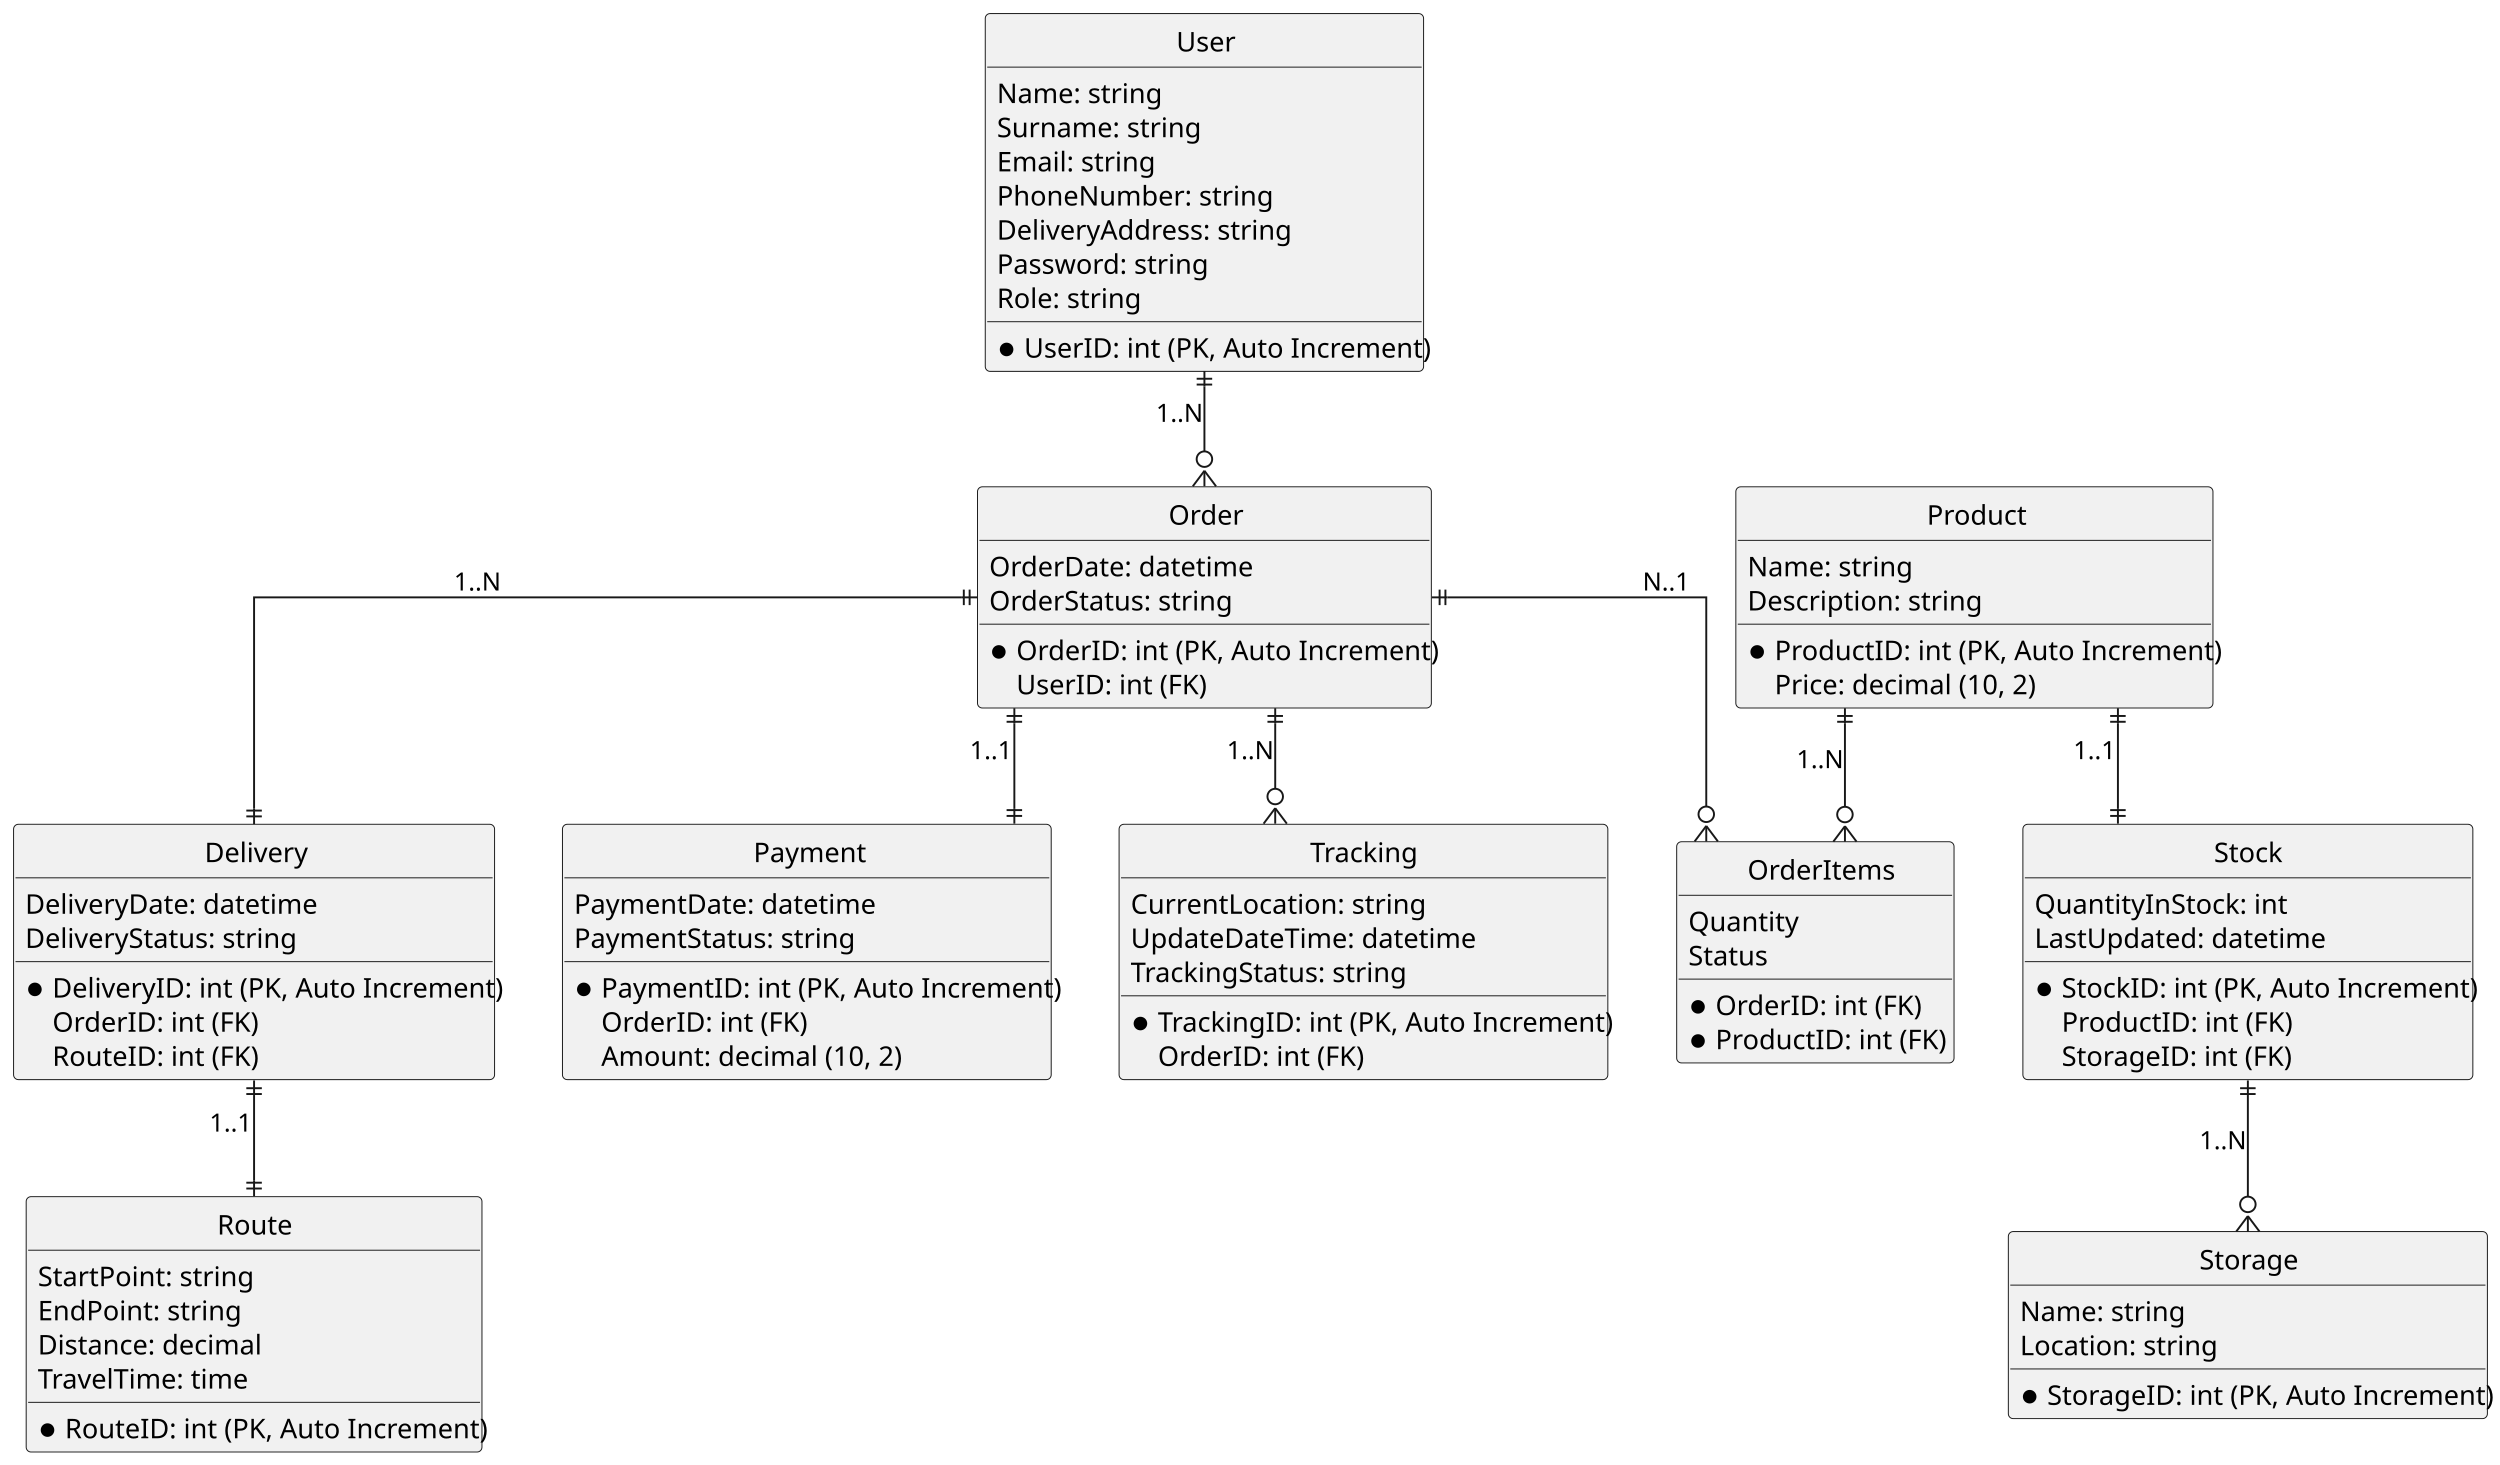
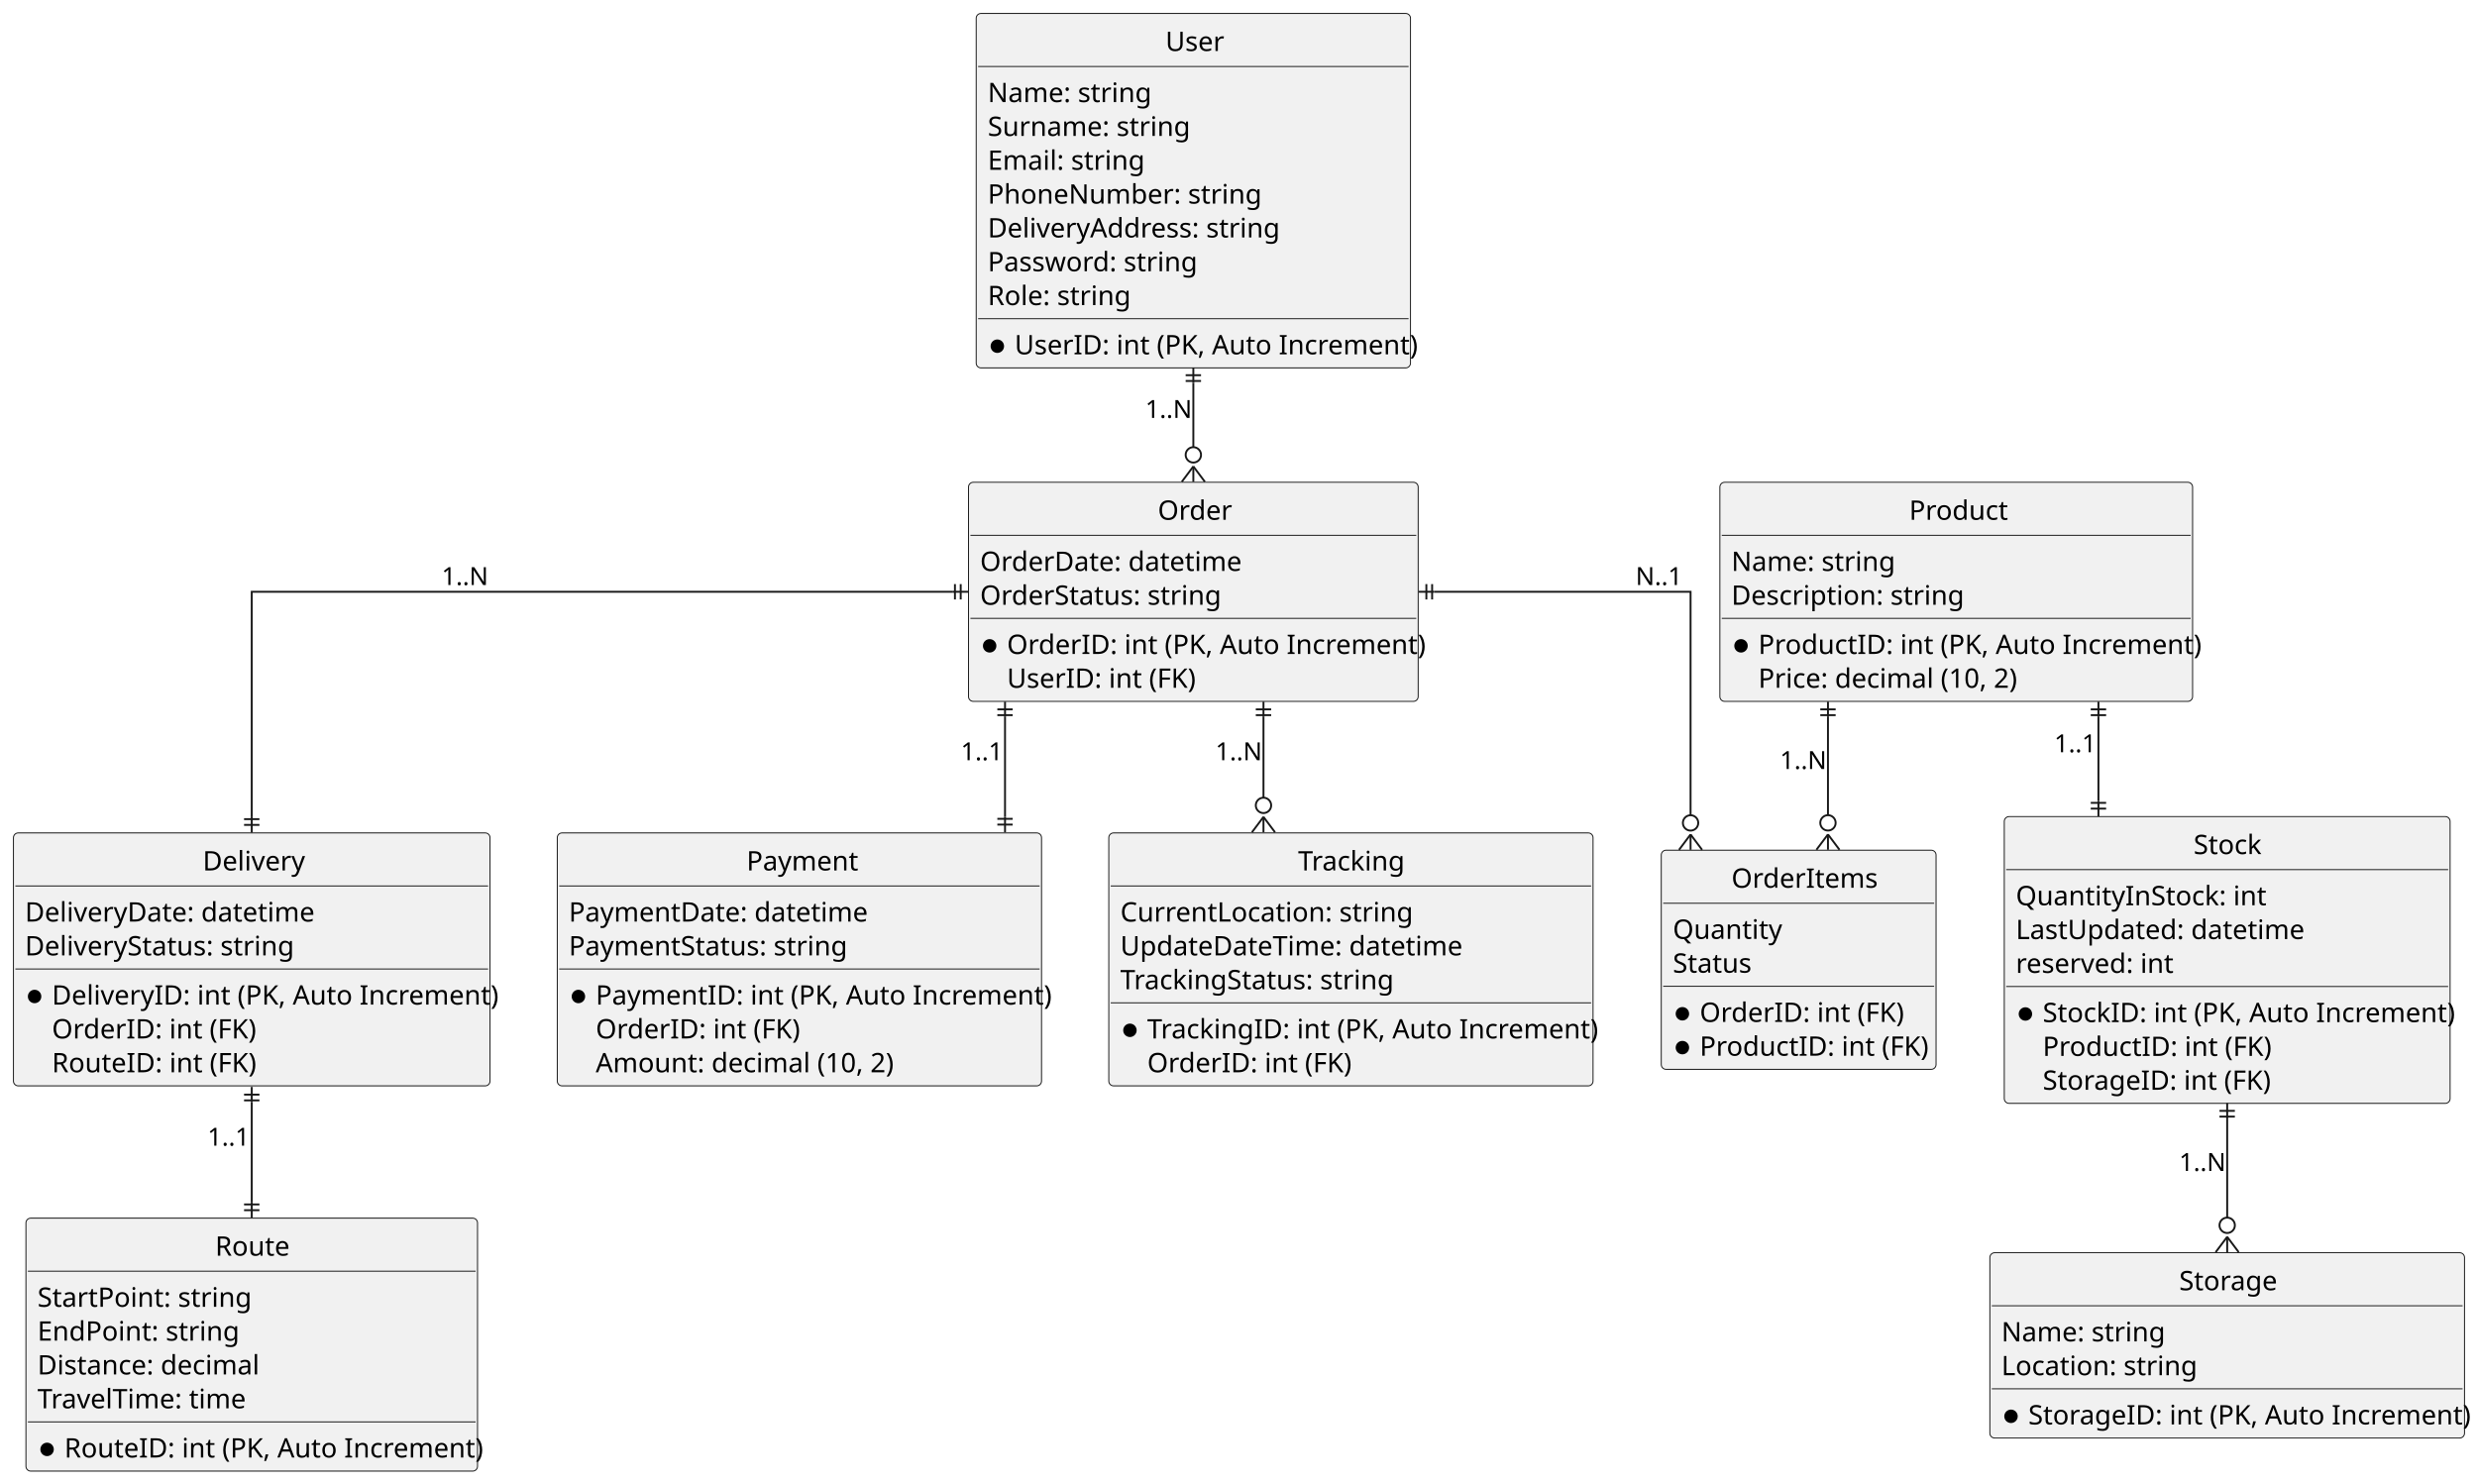
- <svg xmlns="http://www.w3.org/2000/svg" contentStyleType="text/css" height="755px" preserveAspectRatio="none" style="width:1289px;height:755px;background:#FFFFFF;" version="1.1" viewBox="0 0 1289 755" width="1289px" zoomAndPan="magnify">
+ <svg xmlns="http://www.w3.org/2000/svg" contentStyleType="text/css" height="772px" preserveAspectRatio="none" style="width:1289px;height:772px;background:#FFFFFF;" version="1.1" viewBox="0 0 1289 772" width="1289px" zoomAndPan="magnify">
  <defs />
  <g>
    <g id="elem_User">
      <rect codeLine="6" fill="#F1F1F1" height="184.484" id="User" rx="2.5" ry="2.5" style="stroke:#181818;stroke-width:0.5;" width="226" x="508" y="7" />
      <text fill="#000000" font-family="sans-serif" font-size="14" lengthAdjust="spacing" textLength="29" x="606.5" y="26.533">User</text>
      <line style="stroke:#181818;stroke-width:0.5;" x1="509" x2="733" y1="34.609" y2="34.609" />
      <text fill="#000000" font-family="sans-serif" font-size="14" lengthAdjust="spacing" textLength="79" x="514" y="53.143">Name: string</text>
      <text fill="#000000" font-family="sans-serif" font-size="14" lengthAdjust="spacing" textLength="100" x="514" y="70.752">Surname: string</text>
      <text fill="#000000" font-family="sans-serif" font-size="14" lengthAdjust="spacing" textLength="77" x="514" y="88.361">Email: string</text>
      <text fill="#000000" font-family="sans-serif" font-size="14" lengthAdjust="spacing" textLength="133" x="514" y="105.971">PhoneNumber: string</text>
      <text fill="#000000" font-family="sans-serif" font-size="14" lengthAdjust="spacing" textLength="146" x="514" y="123.58">DeliveryAddress: string</text>
      <text fill="#000000" font-family="sans-serif" font-size="14" lengthAdjust="spacing" textLength="104" x="514" y="141.19">Password: string</text>
      <text fill="#000000" font-family="sans-serif" font-size="14" lengthAdjust="spacing" textLength="72" x="514" y="158.799">Role: string</text>
      <line style="stroke:#181818;stroke-width:0.5;" x1="509" x2="733" y1="165.875" y2="165.875" />
      <ellipse cx="519" cy="180.18" fill="#000000" rx="3" ry="3" style="stroke:#000000;stroke-width:1.0;" />
      <text fill="#000000" font-family="sans-serif" font-size="14" lengthAdjust="spacing" textLength="200" x="528" y="184.408">UserID: int (PK, Auto Increment)</text>
    </g>
    <g id="elem_Order">
      <rect codeLine="17" fill="#F1F1F1" height="114.047" id="Order" rx="2.5" ry="2.5" style="stroke:#181818;stroke-width:0.5;" width="234" x="504" y="251" />
      <text fill="#000000" font-family="sans-serif" font-size="14" lengthAdjust="spacing" textLength="37" x="602.5" y="270.533">Order</text>
      <line style="stroke:#181818;stroke-width:0.5;" x1="505" x2="737" y1="278.609" y2="278.609" />
      <text fill="#000000" font-family="sans-serif" font-size="14" lengthAdjust="spacing" textLength="129" x="510" y="297.143">OrderDate: datetime</text>
      <text fill="#000000" font-family="sans-serif" font-size="14" lengthAdjust="spacing" textLength="120" x="510" y="314.752">OrderStatus: string</text>
      <line style="stroke:#181818;stroke-width:0.5;" x1="505" x2="737" y1="321.828" y2="321.828" />
      <ellipse cx="515" cy="336.133" fill="#000000" rx="3" ry="3" style="stroke:#000000;stroke-width:1.0;" />
      <text fill="#000000" font-family="sans-serif" font-size="14" lengthAdjust="spacing" textLength="208" x="524" y="340.361">OrderID: int (PK, Auto Increment)</text>
      <text fill="#000000" font-family="sans-serif" font-size="14" lengthAdjust="spacing" textLength="97" x="524" y="357.971">UserID: int (FK)</text>
    </g>
    <g id="elem_Product">
      <rect codeLine="24" fill="#F1F1F1" height="114.047" id="Product" rx="2.5" ry="2.5" style="stroke:#181818;stroke-width:0.5;" width="246" x="895" y="251" />
      <text fill="#000000" font-family="sans-serif" font-size="14" lengthAdjust="spacing" textLength="49" x="993.5" y="270.533">Product</text>
      <line style="stroke:#181818;stroke-width:0.5;" x1="896" x2="1140" y1="278.609" y2="278.609" />
      <text fill="#000000" font-family="sans-serif" font-size="14" lengthAdjust="spacing" textLength="79" x="901" y="297.143">Name: string</text>
      <text fill="#000000" font-family="sans-serif" font-size="14" lengthAdjust="spacing" textLength="114" x="901" y="314.752">Description: string</text>
      <line style="stroke:#181818;stroke-width:0.5;" x1="896" x2="1140" y1="321.828" y2="321.828" />
      <ellipse cx="906" cy="336.133" fill="#000000" rx="3" ry="3" style="stroke:#000000;stroke-width:1.0;" />
      <text fill="#000000" font-family="sans-serif" font-size="14" lengthAdjust="spacing" textLength="220" x="915" y="340.361">ProductID: int (PK, Auto Increment)</text>
      <text fill="#000000" font-family="sans-serif" font-size="14" lengthAdjust="spacing" textLength="134" x="915" y="357.971">Price: decimal (10, 2)</text>
    </g>
    <g id="elem_Delivery">
-       <rect codeLine="31" fill="#F1F1F1" height="131.656" id="Delivery" rx="2.5" ry="2.5" style="stroke:#181818;stroke-width:0.5;" width="248" x="7" y="425" />
-       <text fill="#000000" font-family="sans-serif" font-size="14" lengthAdjust="spacing" textLength="51" x="105.5" y="444.533">Delivery</text>
-       <line style="stroke:#181818;stroke-width:0.5;" x1="8" x2="254" y1="452.609" y2="452.609" />
-       <text fill="#000000" font-family="sans-serif" font-size="14" lengthAdjust="spacing" textLength="143" x="13" y="471.143">DeliveryDate: datetime</text>
-       <text fill="#000000" font-family="sans-serif" font-size="14" lengthAdjust="spacing" textLength="134" x="13" y="488.752">DeliveryStatus: string</text>
-       <line style="stroke:#181818;stroke-width:0.5;" x1="8" x2="254" y1="495.828" y2="495.828" />
-       <ellipse cx="18" cy="510.133" fill="#000000" rx="3" ry="3" style="stroke:#000000;stroke-width:1.0;" />
-       <text fill="#000000" font-family="sans-serif" font-size="14" lengthAdjust="spacing" textLength="222" x="27" y="514.361">DeliveryID: int (PK, Auto Increment)</text>
-       <text fill="#000000" font-family="sans-serif" font-size="14" lengthAdjust="spacing" textLength="105" x="27" y="531.971">OrderID: int (FK)</text>
-       <text fill="#000000" font-family="sans-serif" font-size="14" lengthAdjust="spacing" textLength="106" x="27" y="549.58">RouteID: int (FK)</text>
+       <rect codeLine="31" fill="#F1F1F1" height="131.656" id="Delivery" rx="2.5" ry="2.5" style="stroke:#181818;stroke-width:0.5;" width="248" x="7" y="433.5" />
+       <text fill="#000000" font-family="sans-serif" font-size="14" lengthAdjust="spacing" textLength="51" x="105.5" y="453.033">Delivery</text>
+       <line style="stroke:#181818;stroke-width:0.5;" x1="8" x2="254" y1="461.109" y2="461.109" />
+       <text fill="#000000" font-family="sans-serif" font-size="14" lengthAdjust="spacing" textLength="143" x="13" y="479.643">DeliveryDate: datetime</text>
+       <text fill="#000000" font-family="sans-serif" font-size="14" lengthAdjust="spacing" textLength="134" x="13" y="497.252">DeliveryStatus: string</text>
+       <line style="stroke:#181818;stroke-width:0.5;" x1="8" x2="254" y1="504.328" y2="504.328" />
+       <ellipse cx="18" cy="518.633" fill="#000000" rx="3" ry="3" style="stroke:#000000;stroke-width:1.0;" />
+       <text fill="#000000" font-family="sans-serif" font-size="14" lengthAdjust="spacing" textLength="222" x="27" y="522.861">DeliveryID: int (PK, Auto Increment)</text>
+       <text fill="#000000" font-family="sans-serif" font-size="14" lengthAdjust="spacing" textLength="105" x="27" y="540.471">OrderID: int (FK)</text>
+       <text fill="#000000" font-family="sans-serif" font-size="14" lengthAdjust="spacing" textLength="106" x="27" y="558.08">RouteID: int (FK)</text>
    </g>
    <g id="elem_Route">
-       <rect codeLine="39" fill="#F1F1F1" height="131.656" id="Route" rx="2.5" ry="2.5" style="stroke:#181818;stroke-width:0.5;" width="235" x="13.5" y="617" />
-       <text fill="#000000" font-family="sans-serif" font-size="14" lengthAdjust="spacing" textLength="38" x="112" y="636.533">Route</text>
-       <line style="stroke:#181818;stroke-width:0.5;" x1="14.5" x2="247.5" y1="644.609" y2="644.609" />
-       <text fill="#000000" font-family="sans-serif" font-size="14" lengthAdjust="spacing" textLength="105" x="19.5" y="663.143">StartPoint: string</text>
-       <text fill="#000000" font-family="sans-serif" font-size="14" lengthAdjust="spacing" textLength="100" x="19.5" y="680.752">EndPoint: string</text>
-       <text fill="#000000" font-family="sans-serif" font-size="14" lengthAdjust="spacing" textLength="111" x="19.5" y="698.361">Distance: decimal</text>
-       <text fill="#000000" font-family="sans-serif" font-size="14" lengthAdjust="spacing" textLength="105" x="19.5" y="715.971">TravelTime: time</text>
-       <line style="stroke:#181818;stroke-width:0.5;" x1="14.5" x2="247.5" y1="723.047" y2="723.047" />
-       <ellipse cx="24.5" cy="737.352" fill="#000000" rx="3" ry="3" style="stroke:#000000;stroke-width:1.0;" />
-       <text fill="#000000" font-family="sans-serif" font-size="14" lengthAdjust="spacing" textLength="209" x="33.5" y="741.58">RouteID: int (PK, Auto Increment)</text>
+       <rect codeLine="39" fill="#F1F1F1" height="131.656" id="Route" rx="2.5" ry="2.5" style="stroke:#181818;stroke-width:0.5;" width="235" x="13.5" y="634" />
+       <text fill="#000000" font-family="sans-serif" font-size="14" lengthAdjust="spacing" textLength="38" x="112" y="653.533">Route</text>
+       <line style="stroke:#181818;stroke-width:0.5;" x1="14.5" x2="247.5" y1="661.609" y2="661.609" />
+       <text fill="#000000" font-family="sans-serif" font-size="14" lengthAdjust="spacing" textLength="105" x="19.5" y="680.143">StartPoint: string</text>
+       <text fill="#000000" font-family="sans-serif" font-size="14" lengthAdjust="spacing" textLength="100" x="19.5" y="697.752">EndPoint: string</text>
+       <text fill="#000000" font-family="sans-serif" font-size="14" lengthAdjust="spacing" textLength="111" x="19.5" y="715.361">Distance: decimal</text>
+       <text fill="#000000" font-family="sans-serif" font-size="14" lengthAdjust="spacing" textLength="105" x="19.5" y="732.971">TravelTime: time</text>
+       <line style="stroke:#181818;stroke-width:0.5;" x1="14.5" x2="247.5" y1="740.047" y2="740.047" />
+       <ellipse cx="24.5" cy="754.352" fill="#000000" rx="3" ry="3" style="stroke:#000000;stroke-width:1.0;" />
+       <text fill="#000000" font-family="sans-serif" font-size="14" lengthAdjust="spacing" textLength="209" x="33.5" y="758.58">RouteID: int (PK, Auto Increment)</text>
    </g>
    <g id="elem_Storage">
-       <rect codeLine="47" fill="#F1F1F1" height="96.438" id="Storage" rx="2.5" ry="2.5" style="stroke:#181818;stroke-width:0.5;" width="247" x="1035.5" y="635" />
-       <text fill="#000000" font-family="sans-serif" font-size="14" lengthAdjust="spacing" textLength="50" x="1134" y="654.533">Storage</text>
-       <line style="stroke:#181818;stroke-width:0.5;" x1="1036.5" x2="1281.5" y1="662.609" y2="662.609" />
-       <text fill="#000000" font-family="sans-serif" font-size="14" lengthAdjust="spacing" textLength="79" x="1041.5" y="681.143">Name: string</text>
-       <text fill="#000000" font-family="sans-serif" font-size="14" lengthAdjust="spacing" textLength="97" x="1041.5" y="698.752">Location: string</text>
-       <line style="stroke:#181818;stroke-width:0.5;" x1="1036.5" x2="1281.5" y1="705.828" y2="705.828" />
-       <ellipse cx="1046.5" cy="720.133" fill="#000000" rx="3" ry="3" style="stroke:#000000;stroke-width:1.0;" />
-       <text fill="#000000" font-family="sans-serif" font-size="14" lengthAdjust="spacing" textLength="221" x="1055.5" y="724.361">StorageID: int (PK, Auto Increment)</text>
+       <rect codeLine="47" fill="#F1F1F1" height="96.438" id="Storage" rx="2.5" ry="2.5" style="stroke:#181818;stroke-width:0.5;" width="247" x="1035.5" y="652" />
+       <text fill="#000000" font-family="sans-serif" font-size="14" lengthAdjust="spacing" textLength="50" x="1134" y="671.533">Storage</text>
+       <line style="stroke:#181818;stroke-width:0.5;" x1="1036.5" x2="1281.5" y1="679.609" y2="679.609" />
+       <text fill="#000000" font-family="sans-serif" font-size="14" lengthAdjust="spacing" textLength="79" x="1041.5" y="698.143">Name: string</text>
+       <text fill="#000000" font-family="sans-serif" font-size="14" lengthAdjust="spacing" textLength="97" x="1041.5" y="715.752">Location: string</text>
+       <line style="stroke:#181818;stroke-width:0.5;" x1="1036.5" x2="1281.5" y1="722.828" y2="722.828" />
+       <ellipse cx="1046.5" cy="737.133" fill="#000000" rx="3" ry="3" style="stroke:#000000;stroke-width:1.0;" />
+       <text fill="#000000" font-family="sans-serif" font-size="14" lengthAdjust="spacing" textLength="221" x="1055.5" y="741.361">StorageID: int (PK, Auto Increment)</text>
    </g>
    <g id="elem_Payment">
-       <rect codeLine="53" fill="#F1F1F1" height="131.656" id="Payment" rx="2.5" ry="2.5" style="stroke:#181818;stroke-width:0.5;" width="252" x="290" y="425" />
-       <text fill="#000000" font-family="sans-serif" font-size="14" lengthAdjust="spacing" textLength="55" x="388.5" y="444.533">Payment</text>
-       <line style="stroke:#181818;stroke-width:0.5;" x1="291" x2="541" y1="452.609" y2="452.609" />
-       <text fill="#000000" font-family="sans-serif" font-size="14" lengthAdjust="spacing" textLength="147" x="296" y="471.143">PaymentDate: datetime</text>
-       <text fill="#000000" font-family="sans-serif" font-size="14" lengthAdjust="spacing" textLength="138" x="296" y="488.752">PaymentStatus: string</text>
-       <line style="stroke:#181818;stroke-width:0.5;" x1="291" x2="541" y1="495.828" y2="495.828" />
-       <ellipse cx="301" cy="510.133" fill="#000000" rx="3" ry="3" style="stroke:#000000;stroke-width:1.0;" />
-       <text fill="#000000" font-family="sans-serif" font-size="14" lengthAdjust="spacing" textLength="226" x="310" y="514.361">PaymentID: int (PK, Auto Increment)</text>
-       <text fill="#000000" font-family="sans-serif" font-size="14" lengthAdjust="spacing" textLength="105" x="310" y="531.971">OrderID: int (FK)</text>
-       <text fill="#000000" font-family="sans-serif" font-size="14" lengthAdjust="spacing" textLength="150" x="310" y="549.58">Amount: decimal (10, 2)</text>
+       <rect codeLine="53" fill="#F1F1F1" height="131.656" id="Payment" rx="2.5" ry="2.5" style="stroke:#181818;stroke-width:0.5;" width="252" x="290" y="433.5" />
+       <text fill="#000000" font-family="sans-serif" font-size="14" lengthAdjust="spacing" textLength="55" x="388.5" y="453.033">Payment</text>
+       <line style="stroke:#181818;stroke-width:0.5;" x1="291" x2="541" y1="461.109" y2="461.109" />
+       <text fill="#000000" font-family="sans-serif" font-size="14" lengthAdjust="spacing" textLength="147" x="296" y="479.643">PaymentDate: datetime</text>
+       <text fill="#000000" font-family="sans-serif" font-size="14" lengthAdjust="spacing" textLength="138" x="296" y="497.252">PaymentStatus: string</text>
+       <line style="stroke:#181818;stroke-width:0.5;" x1="291" x2="541" y1="504.328" y2="504.328" />
+       <ellipse cx="301" cy="518.633" fill="#000000" rx="3" ry="3" style="stroke:#000000;stroke-width:1.0;" />
+       <text fill="#000000" font-family="sans-serif" font-size="14" lengthAdjust="spacing" textLength="226" x="310" y="522.861">PaymentID: int (PK, Auto Increment)</text>
+       <text fill="#000000" font-family="sans-serif" font-size="14" lengthAdjust="spacing" textLength="105" x="310" y="540.471">OrderID: int (FK)</text>
+       <text fill="#000000" font-family="sans-serif" font-size="14" lengthAdjust="spacing" textLength="150" x="310" y="558.08">Amount: decimal (10, 2)</text>
    </g>
    <g id="elem_Tracking">
-       <rect codeLine="61" fill="#F1F1F1" height="131.656" id="Tracking" rx="2.5" ry="2.5" style="stroke:#181818;stroke-width:0.5;" width="252" x="577" y="425" />
-       <text fill="#000000" font-family="sans-serif" font-size="14" lengthAdjust="spacing" textLength="55" x="675.5" y="444.533">Tracking</text>
-       <line style="stroke:#181818;stroke-width:0.5;" x1="578" x2="828" y1="452.609" y2="452.609" />
-       <text fill="#000000" font-family="sans-serif" font-size="14" lengthAdjust="spacing" textLength="145" x="583" y="471.143">CurrentLocation: string</text>
-       <text fill="#000000" font-family="sans-serif" font-size="14" lengthAdjust="spacing" textLength="168" x="583" y="488.752">UpdateDateTime: datetime</text>
-       <text fill="#000000" font-family="sans-serif" font-size="14" lengthAdjust="spacing" textLength="138" x="583" y="506.361">TrackingStatus: string</text>
-       <line style="stroke:#181818;stroke-width:0.5;" x1="578" x2="828" y1="513.438" y2="513.438" />
-       <ellipse cx="588" cy="527.742" fill="#000000" rx="3" ry="3" style="stroke:#000000;stroke-width:1.0;" />
-       <text fill="#000000" font-family="sans-serif" font-size="14" lengthAdjust="spacing" textLength="226" x="597" y="531.971">TrackingID: int (PK, Auto Increment)</text>
-       <text fill="#000000" font-family="sans-serif" font-size="14" lengthAdjust="spacing" textLength="105" x="597" y="549.58">OrderID: int (FK)</text>
+       <rect codeLine="61" fill="#F1F1F1" height="131.656" id="Tracking" rx="2.5" ry="2.5" style="stroke:#181818;stroke-width:0.5;" width="252" x="577" y="433.5" />
+       <text fill="#000000" font-family="sans-serif" font-size="14" lengthAdjust="spacing" textLength="55" x="675.5" y="453.033">Tracking</text>
+       <line style="stroke:#181818;stroke-width:0.5;" x1="578" x2="828" y1="461.109" y2="461.109" />
+       <text fill="#000000" font-family="sans-serif" font-size="14" lengthAdjust="spacing" textLength="145" x="583" y="479.643">CurrentLocation: string</text>
+       <text fill="#000000" font-family="sans-serif" font-size="14" lengthAdjust="spacing" textLength="168" x="583" y="497.252">UpdateDateTime: datetime</text>
+       <text fill="#000000" font-family="sans-serif" font-size="14" lengthAdjust="spacing" textLength="138" x="583" y="514.861">TrackingStatus: string</text>
+       <line style="stroke:#181818;stroke-width:0.5;" x1="578" x2="828" y1="521.938" y2="521.938" />
+       <ellipse cx="588" cy="536.242" fill="#000000" rx="3" ry="3" style="stroke:#000000;stroke-width:1.0;" />
+       <text fill="#000000" font-family="sans-serif" font-size="14" lengthAdjust="spacing" textLength="226" x="597" y="540.471">TrackingID: int (PK, Auto Increment)</text>
+       <text fill="#000000" font-family="sans-serif" font-size="14" lengthAdjust="spacing" textLength="105" x="597" y="558.08">OrderID: int (FK)</text>
    </g>
    <g id="elem_Stock">
-       <rect codeLine="69" fill="#F1F1F1" height="131.656" id="Stock" rx="2.5" ry="2.5" style="stroke:#181818;stroke-width:0.5;" width="232" x="1043" y="425" />
+       <rect codeLine="69" fill="#F1F1F1" height="149.266" id="Stock" rx="2.5" ry="2.5" style="stroke:#181818;stroke-width:0.5;" width="232" x="1043" y="425" />
      <text fill="#000000" font-family="sans-serif" font-size="14" lengthAdjust="spacing" textLength="35" x="1141.5" y="444.533">Stock</text>
      <line style="stroke:#181818;stroke-width:0.5;" x1="1044" x2="1274" y1="452.609" y2="452.609" />
      <text fill="#000000" font-family="sans-serif" font-size="14" lengthAdjust="spacing" textLength="122" x="1049" y="471.143">QuantityInStock: int</text>
      <text fill="#000000" font-family="sans-serif" font-size="14" lengthAdjust="spacing" textLength="142" x="1049" y="488.752">LastUpdated: datetime</text>
-       <line style="stroke:#181818;stroke-width:0.5;" x1="1044" x2="1274" y1="495.828" y2="495.828" />
-       <ellipse cx="1054" cy="510.133" fill="#000000" rx="3" ry="3" style="stroke:#000000;stroke-width:1.0;" />
-       <text fill="#000000" font-family="sans-serif" font-size="14" lengthAdjust="spacing" textLength="206" x="1063" y="514.361">StockID: int (PK, Auto Increment)</text>
-       <text fill="#000000" font-family="sans-serif" font-size="14" lengthAdjust="spacing" textLength="117" x="1063" y="531.971">ProductID: int (FK)</text>
-       <text fill="#000000" font-family="sans-serif" font-size="14" lengthAdjust="spacing" textLength="118" x="1063" y="549.58">StorageID: int (FK)</text>
+       <text fill="#000000" font-family="sans-serif" font-size="14" lengthAdjust="spacing" textLength="79" x="1049" y="506.361">reserved: int</text>
+       <line style="stroke:#181818;stroke-width:0.5;" x1="1044" x2="1274" y1="513.438" y2="513.438" />
+       <ellipse cx="1054" cy="527.742" fill="#000000" rx="3" ry="3" style="stroke:#000000;stroke-width:1.0;" />
+       <text fill="#000000" font-family="sans-serif" font-size="14" lengthAdjust="spacing" textLength="206" x="1063" y="531.971">StockID: int (PK, Auto Increment)</text>
+       <text fill="#000000" font-family="sans-serif" font-size="14" lengthAdjust="spacing" textLength="117" x="1063" y="549.58">ProductID: int (FK)</text>
+       <text fill="#000000" font-family="sans-serif" font-size="14" lengthAdjust="spacing" textLength="118" x="1063" y="567.189">StorageID: int (FK)</text>
    </g>
    <g id="elem_OrderItems">
-       <rect codeLine="88" fill="#F1F1F1" height="114.047" id="OrderItems" rx="2.5" ry="2.5" style="stroke:#181818;stroke-width:0.5;" width="143" x="864.5" y="434" />
-       <text fill="#000000" font-family="sans-serif" font-size="14" lengthAdjust="spacing" textLength="70" x="901" y="453.533">OrderItems</text>
-       <line style="stroke:#181818;stroke-width:0.5;" x1="865.5" x2="1006.5" y1="461.609" y2="461.609" />
-       <text fill="#000000" font-family="sans-serif" font-size="14" lengthAdjust="spacing" textLength="53" x="870.5" y="480.143">Quantity</text>
-       <text fill="#000000" font-family="sans-serif" font-size="14" lengthAdjust="spacing" textLength="40" x="870.5" y="497.752">Status</text>
-       <line style="stroke:#181818;stroke-width:0.5;" x1="865.5" x2="1006.5" y1="504.828" y2="504.828" />
-       <ellipse cx="875.5" cy="519.133" fill="#000000" rx="3" ry="3" style="stroke:#000000;stroke-width:1.0;" />
-       <text fill="#000000" font-family="sans-serif" font-size="14" lengthAdjust="spacing" textLength="105" x="884.5" y="523.361">OrderID: int (FK)</text>
-       <ellipse cx="875.5" cy="536.742" fill="#000000" rx="3" ry="3" style="stroke:#000000;stroke-width:1.0;" />
-       <text fill="#000000" font-family="sans-serif" font-size="14" lengthAdjust="spacing" textLength="117" x="884.5" y="540.971">ProductID: int (FK)</text>
+       <rect codeLine="89" fill="#F1F1F1" height="114.047" id="OrderItems" rx="2.5" ry="2.5" style="stroke:#181818;stroke-width:0.5;" width="143" x="864.5" y="442.5" />
+       <text fill="#000000" font-family="sans-serif" font-size="14" lengthAdjust="spacing" textLength="70" x="901" y="462.033">OrderItems</text>
+       <line style="stroke:#181818;stroke-width:0.5;" x1="865.5" x2="1006.5" y1="470.109" y2="470.109" />
+       <text fill="#000000" font-family="sans-serif" font-size="14" lengthAdjust="spacing" textLength="53" x="870.5" y="488.643">Quantity</text>
+       <text fill="#000000" font-family="sans-serif" font-size="14" lengthAdjust="spacing" textLength="40" x="870.5" y="506.252">Status</text>
+       <line style="stroke:#181818;stroke-width:0.5;" x1="865.5" x2="1006.5" y1="513.328" y2="513.328" />
+       <ellipse cx="875.5" cy="527.633" fill="#000000" rx="3" ry="3" style="stroke:#000000;stroke-width:1.0;" />
+       <text fill="#000000" font-family="sans-serif" font-size="14" lengthAdjust="spacing" textLength="105" x="884.5" y="531.861">OrderID: int (FK)</text>
+       <ellipse cx="875.5" cy="545.242" fill="#000000" rx="3" ry="3" style="stroke:#000000;stroke-width:1.0;" />
+       <text fill="#000000" font-family="sans-serif" font-size="14" lengthAdjust="spacing" textLength="117" x="884.5" y="549.471">ProductID: int (FK)</text>
    </g>
    <g id="link_User_Order">
-       <path codeLine="78" d="M621,199.28 C621,219.51 621,214.36 621,232.74 " fill="none" id="User-Order" style="stroke:#181818;stroke-width:1.0;" />
+       <path codeLine="79" d="M621,199.28 C621,219.51 621,214.36 621,232.74 " fill="none" id="User-Order" style="stroke:#181818;stroke-width:1.0;" />
      <line style="stroke:#181818;stroke-width:1.0;" x1="617" x2="625" y1="195.28" y2="195.28" />
      <line style="stroke:#181818;stroke-width:1.0;" x1="617" x2="625" y1="198.28" y2="198.28" />
      <line style="stroke:#181818;stroke-width:1.0;" x1="621" x2="621" y1="199.28" y2="191.28" />
      <line style="stroke:#181818;stroke-width:1.0;" x1="621" x2="627" y1="242.74" y2="250.74" />
      <line style="stroke:#181818;stroke-width:1.0;" x1="621" x2="615" y1="242.74" y2="250.74" />
      <line style="stroke:#181818;stroke-width:1.0;" x1="621" x2="621" y1="242.74" y2="250.74" />
      <ellipse cx="621" cy="236.74" fill="none" rx="4" ry="4" style="stroke:#181818;stroke-width:1.0;" />
      <text fill="#000000" font-family="sans-serif" font-size="13" lengthAdjust="spacing" textLength="24" x="596" y="217.505">1..N</text>
    </g>
    <g id="link_Order_Delivery">
-       <path codeLine="80" d="M495.94,308 C351,308 131,308 131,308 C131,308 131,364.51 131,416.93 " fill="none" id="Order-Delivery" style="stroke:#181818;stroke-width:1.0;" />
+       <path codeLine="81" d="M495.94,308 C351,308 131,308 131,308 C131,308 131,369.98 131,425.33 " fill="none" id="Order-Delivery" style="stroke:#181818;stroke-width:1.0;" />
      <line style="stroke:#181818;stroke-width:1.0;" x1="499.94" x2="499.94" y1="304" y2="312" />
      <line style="stroke:#181818;stroke-width:1.0;" x1="496.94" x2="496.94" y1="304" y2="312" />
      <line style="stroke:#181818;stroke-width:1.0;" x1="495.94" x2="503.94" y1="308" y2="308" />
-       <line style="stroke:#181818;stroke-width:1.0;" x1="135" x2="127" y1="420.93" y2="420.93" />
-       <line style="stroke:#181818;stroke-width:1.0;" x1="135" x2="127" y1="417.93" y2="417.93" />
-       <line style="stroke:#181818;stroke-width:1.0;" x1="131" x2="131" y1="416.93" y2="424.93" />
-       <text fill="#000000" font-family="sans-serif" font-size="13" lengthAdjust="spacing" textLength="24" x="234.01" y="304.495">1..N</text>
+       <line style="stroke:#181818;stroke-width:1.0;" x1="135" x2="127" y1="429.33" y2="429.33" />
+       <line style="stroke:#181818;stroke-width:1.0;" x1="135" x2="127" y1="426.33" y2="426.33" />
+       <line style="stroke:#181818;stroke-width:1.0;" x1="131" x2="131" y1="425.33" y2="433.33" />
+       <text fill="#000000" font-family="sans-serif" font-size="13" lengthAdjust="spacing" textLength="24" x="229.81" y="304.495">1..N</text>
    </g>
    <g id="link_Delivery_Route">
-       <path codeLine="81" d="M131,565.08 C131,584.38 131,589.49 131,608.8 " fill="none" id="Delivery-Route" style="stroke:#181818;stroke-width:1.0;" />
-       <line style="stroke:#181818;stroke-width:1.0;" x1="127" x2="135" y1="561.08" y2="561.08" />
-       <line style="stroke:#181818;stroke-width:1.0;" x1="127" x2="135" y1="564.08" y2="564.08" />
-       <line style="stroke:#181818;stroke-width:1.0;" x1="131" x2="131" y1="565.08" y2="557.08" />
-       <line style="stroke:#181818;stroke-width:1.0;" x1="135" x2="127" y1="612.8" y2="612.8" />
-       <line style="stroke:#181818;stroke-width:1.0;" x1="135" x2="127" y1="609.8" y2="609.8" />
-       <line style="stroke:#181818;stroke-width:1.0;" x1="131" x2="131" y1="608.8" y2="616.8" />
-       <text fill="#000000" font-family="sans-serif" font-size="13" lengthAdjust="spacing" textLength="22" x="108" y="583.435">1..1</text>
+       <path codeLine="82" d="M131,573.71 C131,595.61 131,603.97 131,625.86 " fill="none" id="Delivery-Route" style="stroke:#181818;stroke-width:1.0;" />
+       <line style="stroke:#181818;stroke-width:1.0;" x1="127" x2="135" y1="569.71" y2="569.71" />
+       <line style="stroke:#181818;stroke-width:1.0;" x1="127" x2="135" y1="572.71" y2="572.71" />
+       <line style="stroke:#181818;stroke-width:1.0;" x1="131" x2="131" y1="573.71" y2="565.71" />
+       <line style="stroke:#181818;stroke-width:1.0;" x1="135" x2="127" y1="629.86" y2="629.86" />
+       <line style="stroke:#181818;stroke-width:1.0;" x1="135" x2="127" y1="626.86" y2="626.86" />
+       <line style="stroke:#181818;stroke-width:1.0;" x1="131" x2="131" y1="625.86" y2="633.86" />
+       <text fill="#000000" font-family="sans-serif" font-size="13" lengthAdjust="spacing" textLength="22" x="108" y="596.275">1..1</text>
    </g>
    <g id="link_Product_Stock">
-       <path codeLine="82" d="M1092,373.15 C1092,392.03 1092,397.19 1092,416.69 " fill="none" id="Product-Stock" style="stroke:#181818;stroke-width:1.0;" />
-       <line style="stroke:#181818;stroke-width:1.0;" x1="1088" x2="1096" y1="369.15" y2="369.15" />
-       <line style="stroke:#181818;stroke-width:1.0;" x1="1088" x2="1096" y1="372.15" y2="372.15" />
-       <line style="stroke:#181818;stroke-width:1.0;" x1="1092" x2="1092" y1="373.15" y2="365.15" />
-       <line style="stroke:#181818;stroke-width:1.0;" x1="1096" x2="1088" y1="420.69" y2="420.69" />
-       <line style="stroke:#181818;stroke-width:1.0;" x1="1096" x2="1088" y1="417.69" y2="417.69" />
-       <line style="stroke:#181818;stroke-width:1.0;" x1="1092" x2="1092" y1="416.69" y2="424.69" />
-       <text fill="#000000" font-family="sans-serif" font-size="13" lengthAdjust="spacing" textLength="22" x="1069" y="391.415">1..1</text>
+       <path codeLine="83" d="M1092,373.2 C1092,391.93 1092,397.03 1092,416.86 " fill="none" id="Product-Stock" style="stroke:#181818;stroke-width:1.0;" />
+       <line style="stroke:#181818;stroke-width:1.0;" x1="1088" x2="1096" y1="369.2" y2="369.2" />
+       <line style="stroke:#181818;stroke-width:1.0;" x1="1088" x2="1096" y1="372.2" y2="372.2" />
+       <line style="stroke:#181818;stroke-width:1.0;" x1="1092" x2="1092" y1="373.2" y2="365.2" />
+       <line style="stroke:#181818;stroke-width:1.0;" x1="1096" x2="1088" y1="420.86" y2="420.86" />
+       <line style="stroke:#181818;stroke-width:1.0;" x1="1096" x2="1088" y1="417.86" y2="417.86" />
+       <line style="stroke:#181818;stroke-width:1.0;" x1="1092" x2="1092" y1="416.86" y2="424.86" />
+       <text fill="#000000" font-family="sans-serif" font-size="13" lengthAdjust="spacing" textLength="22" x="1069" y="391.525">1..1</text>
    </g>
    <g id="link_Stock_Storage">
-       <path codeLine="83" d="M1159,565.08 C1159,590.68 1159,593.43 1159,616.99 " fill="none" id="Stock-Storage" style="stroke:#181818;stroke-width:1.0;" />
-       <line style="stroke:#181818;stroke-width:1.0;" x1="1155" x2="1163" y1="561.08" y2="561.08" />
-       <line style="stroke:#181818;stroke-width:1.0;" x1="1155" x2="1163" y1="564.08" y2="564.08" />
-       <line style="stroke:#181818;stroke-width:1.0;" x1="1159" x2="1159" y1="565.08" y2="557.08" />
-       <line style="stroke:#181818;stroke-width:1.0;" x1="1159" x2="1165" y1="626.99" y2="634.99" />
-       <line style="stroke:#181818;stroke-width:1.0;" x1="1159" x2="1153" y1="626.99" y2="634.99" />
-       <line style="stroke:#181818;stroke-width:1.0;" x1="1159" x2="1159" y1="626.99" y2="634.99" />
-       <ellipse cx="1159" cy="620.99" fill="none" rx="4" ry="4" style="stroke:#181818;stroke-width:1.0;" />
-       <text fill="#000000" font-family="sans-serif" font-size="13" lengthAdjust="spacing" textLength="24" x="1134" y="592.525">1..N</text>
+       <path codeLine="84" d="M1159,582.16 C1159,608.1 1159,610.49 1159,633.73 " fill="none" id="Stock-Storage" style="stroke:#181818;stroke-width:1.0;" />
+       <line style="stroke:#181818;stroke-width:1.0;" x1="1155" x2="1163" y1="578.16" y2="578.16" />
+       <line style="stroke:#181818;stroke-width:1.0;" x1="1155" x2="1163" y1="581.16" y2="581.16" />
+       <line style="stroke:#181818;stroke-width:1.0;" x1="1159" x2="1159" y1="582.16" y2="574.16" />
+       <line style="stroke:#181818;stroke-width:1.0;" x1="1159" x2="1165" y1="643.73" y2="651.73" />
+       <line style="stroke:#181818;stroke-width:1.0;" x1="1159" x2="1153" y1="643.73" y2="651.73" />
+       <line style="stroke:#181818;stroke-width:1.0;" x1="1159" x2="1159" y1="643.73" y2="651.73" />
+       <ellipse cx="1159" cy="637.73" fill="none" rx="4" ry="4" style="stroke:#181818;stroke-width:1.0;" />
+       <text fill="#000000" font-family="sans-serif" font-size="13" lengthAdjust="spacing" textLength="24" x="1134" y="609.445">1..N</text>
    </g>
    <g id="link_Order_Payment">
-       <path codeLine="84" d="M523,373.15 C523,392.03 523,397.19 523,416.69 " fill="none" id="Order-Payment" style="stroke:#181818;stroke-width:1.0;" />
-       <line style="stroke:#181818;stroke-width:1.0;" x1="519" x2="527" y1="369.15" y2="369.15" />
-       <line style="stroke:#181818;stroke-width:1.0;" x1="519" x2="527" y1="372.15" y2="372.15" />
-       <line style="stroke:#181818;stroke-width:1.0;" x1="523" x2="523" y1="373.15" y2="365.15" />
-       <line style="stroke:#181818;stroke-width:1.0;" x1="527" x2="519" y1="420.69" y2="420.69" />
-       <line style="stroke:#181818;stroke-width:1.0;" x1="527" x2="519" y1="417.69" y2="417.69" />
-       <line style="stroke:#181818;stroke-width:1.0;" x1="523" x2="523" y1="416.69" y2="424.69" />
-       <text fill="#000000" font-family="sans-serif" font-size="13" lengthAdjust="spacing" textLength="22" x="500" y="391.415">1..1</text>
+       <path codeLine="85" d="M523,373.2 C523,394.58 523,403.04 523,425.17 " fill="none" id="Order-Payment" style="stroke:#181818;stroke-width:1.0;" />
+       <line style="stroke:#181818;stroke-width:1.0;" x1="519" x2="527" y1="369.2" y2="369.2" />
+       <line style="stroke:#181818;stroke-width:1.0;" x1="519" x2="527" y1="372.2" y2="372.2" />
+       <line style="stroke:#181818;stroke-width:1.0;" x1="523" x2="523" y1="373.2" y2="365.2" />
+       <line style="stroke:#181818;stroke-width:1.0;" x1="527" x2="519" y1="429.17" y2="429.17" />
+       <line style="stroke:#181818;stroke-width:1.0;" x1="527" x2="519" y1="426.17" y2="426.17" />
+       <line style="stroke:#181818;stroke-width:1.0;" x1="523" x2="523" y1="425.17" y2="433.17" />
+       <text fill="#000000" font-family="sans-serif" font-size="13" lengthAdjust="spacing" textLength="22" x="500" y="395.685">1..1</text>
    </g>
    <g id="link_Order_Tracking">
-       <path codeLine="85" d="M657.5,373.15 C657.5,392.03 657.5,387.19 657.5,406.69 " fill="none" id="Order-Tracking" style="stroke:#181818;stroke-width:1.0;" />
-       <line style="stroke:#181818;stroke-width:1.0;" x1="653.5" x2="661.5" y1="369.15" y2="369.15" />
-       <line style="stroke:#181818;stroke-width:1.0;" x1="653.5" x2="661.5" y1="372.15" y2="372.15" />
-       <line style="stroke:#181818;stroke-width:1.0;" x1="657.5" x2="657.5" y1="373.15" y2="365.15" />
-       <line style="stroke:#181818;stroke-width:1.0;" x1="657.5" x2="663.5" y1="416.69" y2="424.69" />
-       <line style="stroke:#181818;stroke-width:1.0;" x1="657.5" x2="651.5" y1="416.69" y2="424.69" />
-       <line style="stroke:#181818;stroke-width:1.0;" x1="657.5" x2="657.5" y1="416.69" y2="424.69" />
-       <ellipse cx="657.5" cy="410.69" fill="none" rx="4" ry="4" style="stroke:#181818;stroke-width:1.0;" />
-       <text fill="#000000" font-family="sans-serif" font-size="13" lengthAdjust="spacing" textLength="24" x="632.5" y="391.415">1..N</text>
+       <path codeLine="86" d="M657.5,373.2 C657.5,394.58 657.5,393.04 657.5,415.17 " fill="none" id="Order-Tracking" style="stroke:#181818;stroke-width:1.0;" />
+       <line style="stroke:#181818;stroke-width:1.0;" x1="653.5" x2="661.5" y1="369.2" y2="369.2" />
+       <line style="stroke:#181818;stroke-width:1.0;" x1="653.5" x2="661.5" y1="372.2" y2="372.2" />
+       <line style="stroke:#181818;stroke-width:1.0;" x1="657.5" x2="657.5" y1="373.2" y2="365.2" />
+       <line style="stroke:#181818;stroke-width:1.0;" x1="657.5" x2="663.5" y1="425.17" y2="433.17" />
+       <line style="stroke:#181818;stroke-width:1.0;" x1="657.5" x2="651.5" y1="425.17" y2="433.17" />
+       <line style="stroke:#181818;stroke-width:1.0;" x1="657.5" x2="657.5" y1="425.17" y2="433.17" />
+       <ellipse cx="657.5" cy="419.17" fill="none" rx="4" ry="4" style="stroke:#181818;stroke-width:1.0;" />
+       <text fill="#000000" font-family="sans-serif" font-size="13" lengthAdjust="spacing" textLength="24" x="632.5" y="395.685">1..N</text>
    </g>
    <g id="link_Order_OrderItems">
-       <path codeLine="95" d="M746.26,308 C814.72,308 879.75,308 879.75,308 C879.75,308 879.75,362.16 879.75,415.85 " fill="none" id="Order-OrderItems" style="stroke:#181818;stroke-width:1.0;" />
+       <path codeLine="96" d="M746.26,308 C814.72,308 879.75,308 879.75,308 C879.75,308 879.75,367.87 879.75,424.3 " fill="none" id="Order-OrderItems" style="stroke:#181818;stroke-width:1.0;" />
      <line style="stroke:#181818;stroke-width:1.0;" x1="742.26" x2="742.26" y1="312" y2="304" />
      <line style="stroke:#181818;stroke-width:1.0;" x1="745.26" x2="745.26" y1="312" y2="304" />
      <line style="stroke:#181818;stroke-width:1.0;" x1="746.26" x2="738.26" y1="308" y2="308" />
-       <line style="stroke:#181818;stroke-width:1.0;" x1="879.75" x2="885.75" y1="425.85" y2="433.85" />
-       <line style="stroke:#181818;stroke-width:1.0;" x1="879.75" x2="873.75" y1="425.85" y2="433.85" />
-       <line style="stroke:#181818;stroke-width:1.0;" x1="879.75" x2="879.75" y1="425.85" y2="433.85" />
-       <ellipse cx="879.75" cy="419.85" fill="none" rx="4" ry="4" style="stroke:#181818;stroke-width:1.0;" />
-       <text fill="#000000" font-family="sans-serif" font-size="13" lengthAdjust="spacing" textLength="24" x="846.93" y="304.495">N..1</text>
+       <line style="stroke:#181818;stroke-width:1.0;" x1="879.75" x2="885.75" y1="434.3" y2="442.3" />
+       <line style="stroke:#181818;stroke-width:1.0;" x1="879.75" x2="873.75" y1="434.3" y2="442.3" />
+       <line style="stroke:#181818;stroke-width:1.0;" x1="879.75" x2="879.75" y1="434.3" y2="442.3" />
+       <ellipse cx="879.75" cy="428.3" fill="none" rx="4" ry="4" style="stroke:#181818;stroke-width:1.0;" />
+       <text fill="#000000" font-family="sans-serif" font-size="13" lengthAdjust="spacing" textLength="24" x="851.16" y="304.495">N..1</text>
    </g>
    <g id="link_Product_OrderItems">
-       <path codeLine="96" d="M951.25,373.15 C951.25,395.07 951.25,394.06 951.25,415.97 " fill="none" id="Product-OrderItems" style="stroke:#181818;stroke-width:1.0;" />
-       <line style="stroke:#181818;stroke-width:1.0;" x1="947.25" x2="955.25" y1="369.15" y2="369.15" />
-       <line style="stroke:#181818;stroke-width:1.0;" x1="947.25" x2="955.25" y1="372.15" y2="372.15" />
-       <line style="stroke:#181818;stroke-width:1.0;" x1="951.25" x2="951.25" y1="373.15" y2="365.15" />
-       <line style="stroke:#181818;stroke-width:1.0;" x1="951.25" x2="957.25" y1="425.97" y2="433.97" />
-       <line style="stroke:#181818;stroke-width:1.0;" x1="951.25" x2="945.25" y1="425.97" y2="433.97" />
-       <line style="stroke:#181818;stroke-width:1.0;" x1="951.25" x2="951.25" y1="425.97" y2="433.97" />
-       <ellipse cx="951.25" cy="419.97" fill="none" rx="4" ry="4" style="stroke:#181818;stroke-width:1.0;" />
-       <text fill="#000000" font-family="sans-serif" font-size="13" lengthAdjust="spacing" textLength="24" x="926.25" y="396.055">1..N</text>
+       <path codeLine="97" d="M951.25,373.2 C951.25,397.55 951.25,399.91 951.25,424.27 " fill="none" id="Product-OrderItems" style="stroke:#181818;stroke-width:1.0;" />
+       <line style="stroke:#181818;stroke-width:1.0;" x1="947.25" x2="955.25" y1="369.2" y2="369.2" />
+       <line style="stroke:#181818;stroke-width:1.0;" x1="947.25" x2="955.25" y1="372.2" y2="372.2" />
+       <line style="stroke:#181818;stroke-width:1.0;" x1="951.25" x2="951.25" y1="373.2" y2="365.2" />
+       <line style="stroke:#181818;stroke-width:1.0;" x1="951.25" x2="957.25" y1="434.27" y2="442.27" />
+       <line style="stroke:#181818;stroke-width:1.0;" x1="951.25" x2="945.25" y1="434.27" y2="442.27" />
+       <line style="stroke:#181818;stroke-width:1.0;" x1="951.25" x2="951.25" y1="434.27" y2="442.27" />
+       <ellipse cx="951.25" cy="428.27" fill="none" rx="4" ry="4" style="stroke:#181818;stroke-width:1.0;" />
+       <text fill="#000000" font-family="sans-serif" font-size="13" lengthAdjust="spacing" textLength="24" x="926.25" y="400.225">1..N</text>
    </g>
  </g>
</svg>
